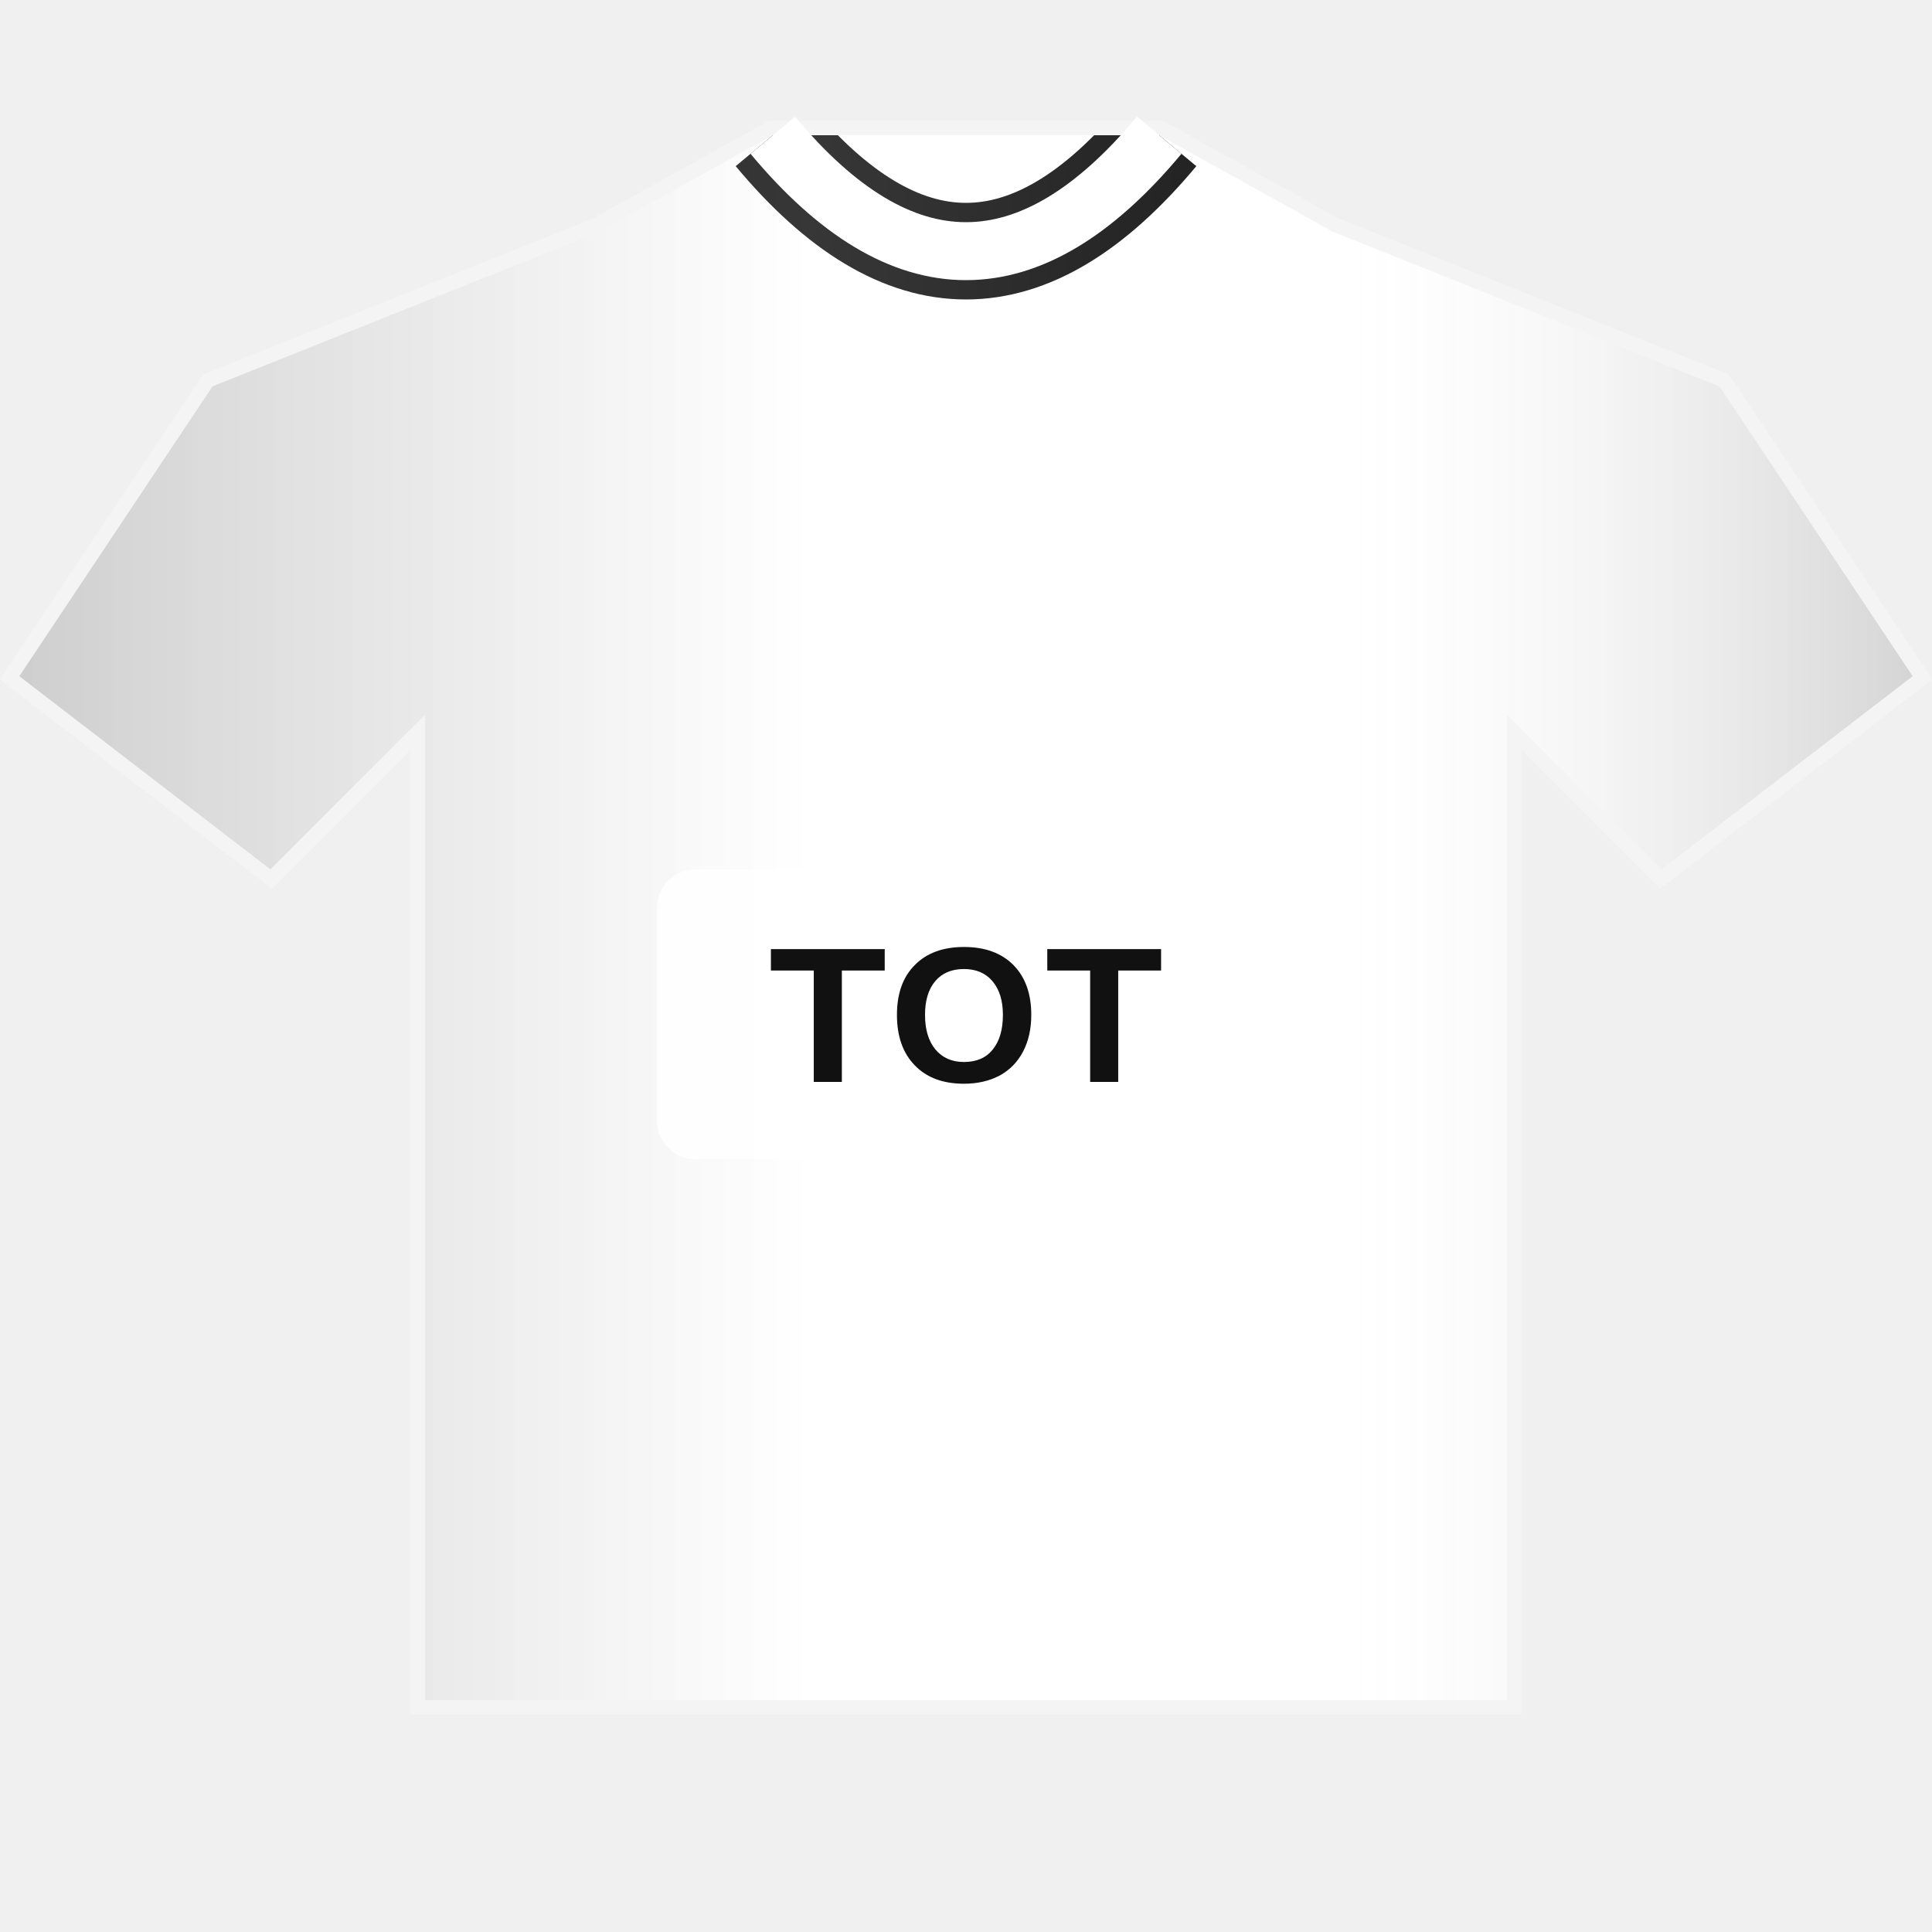
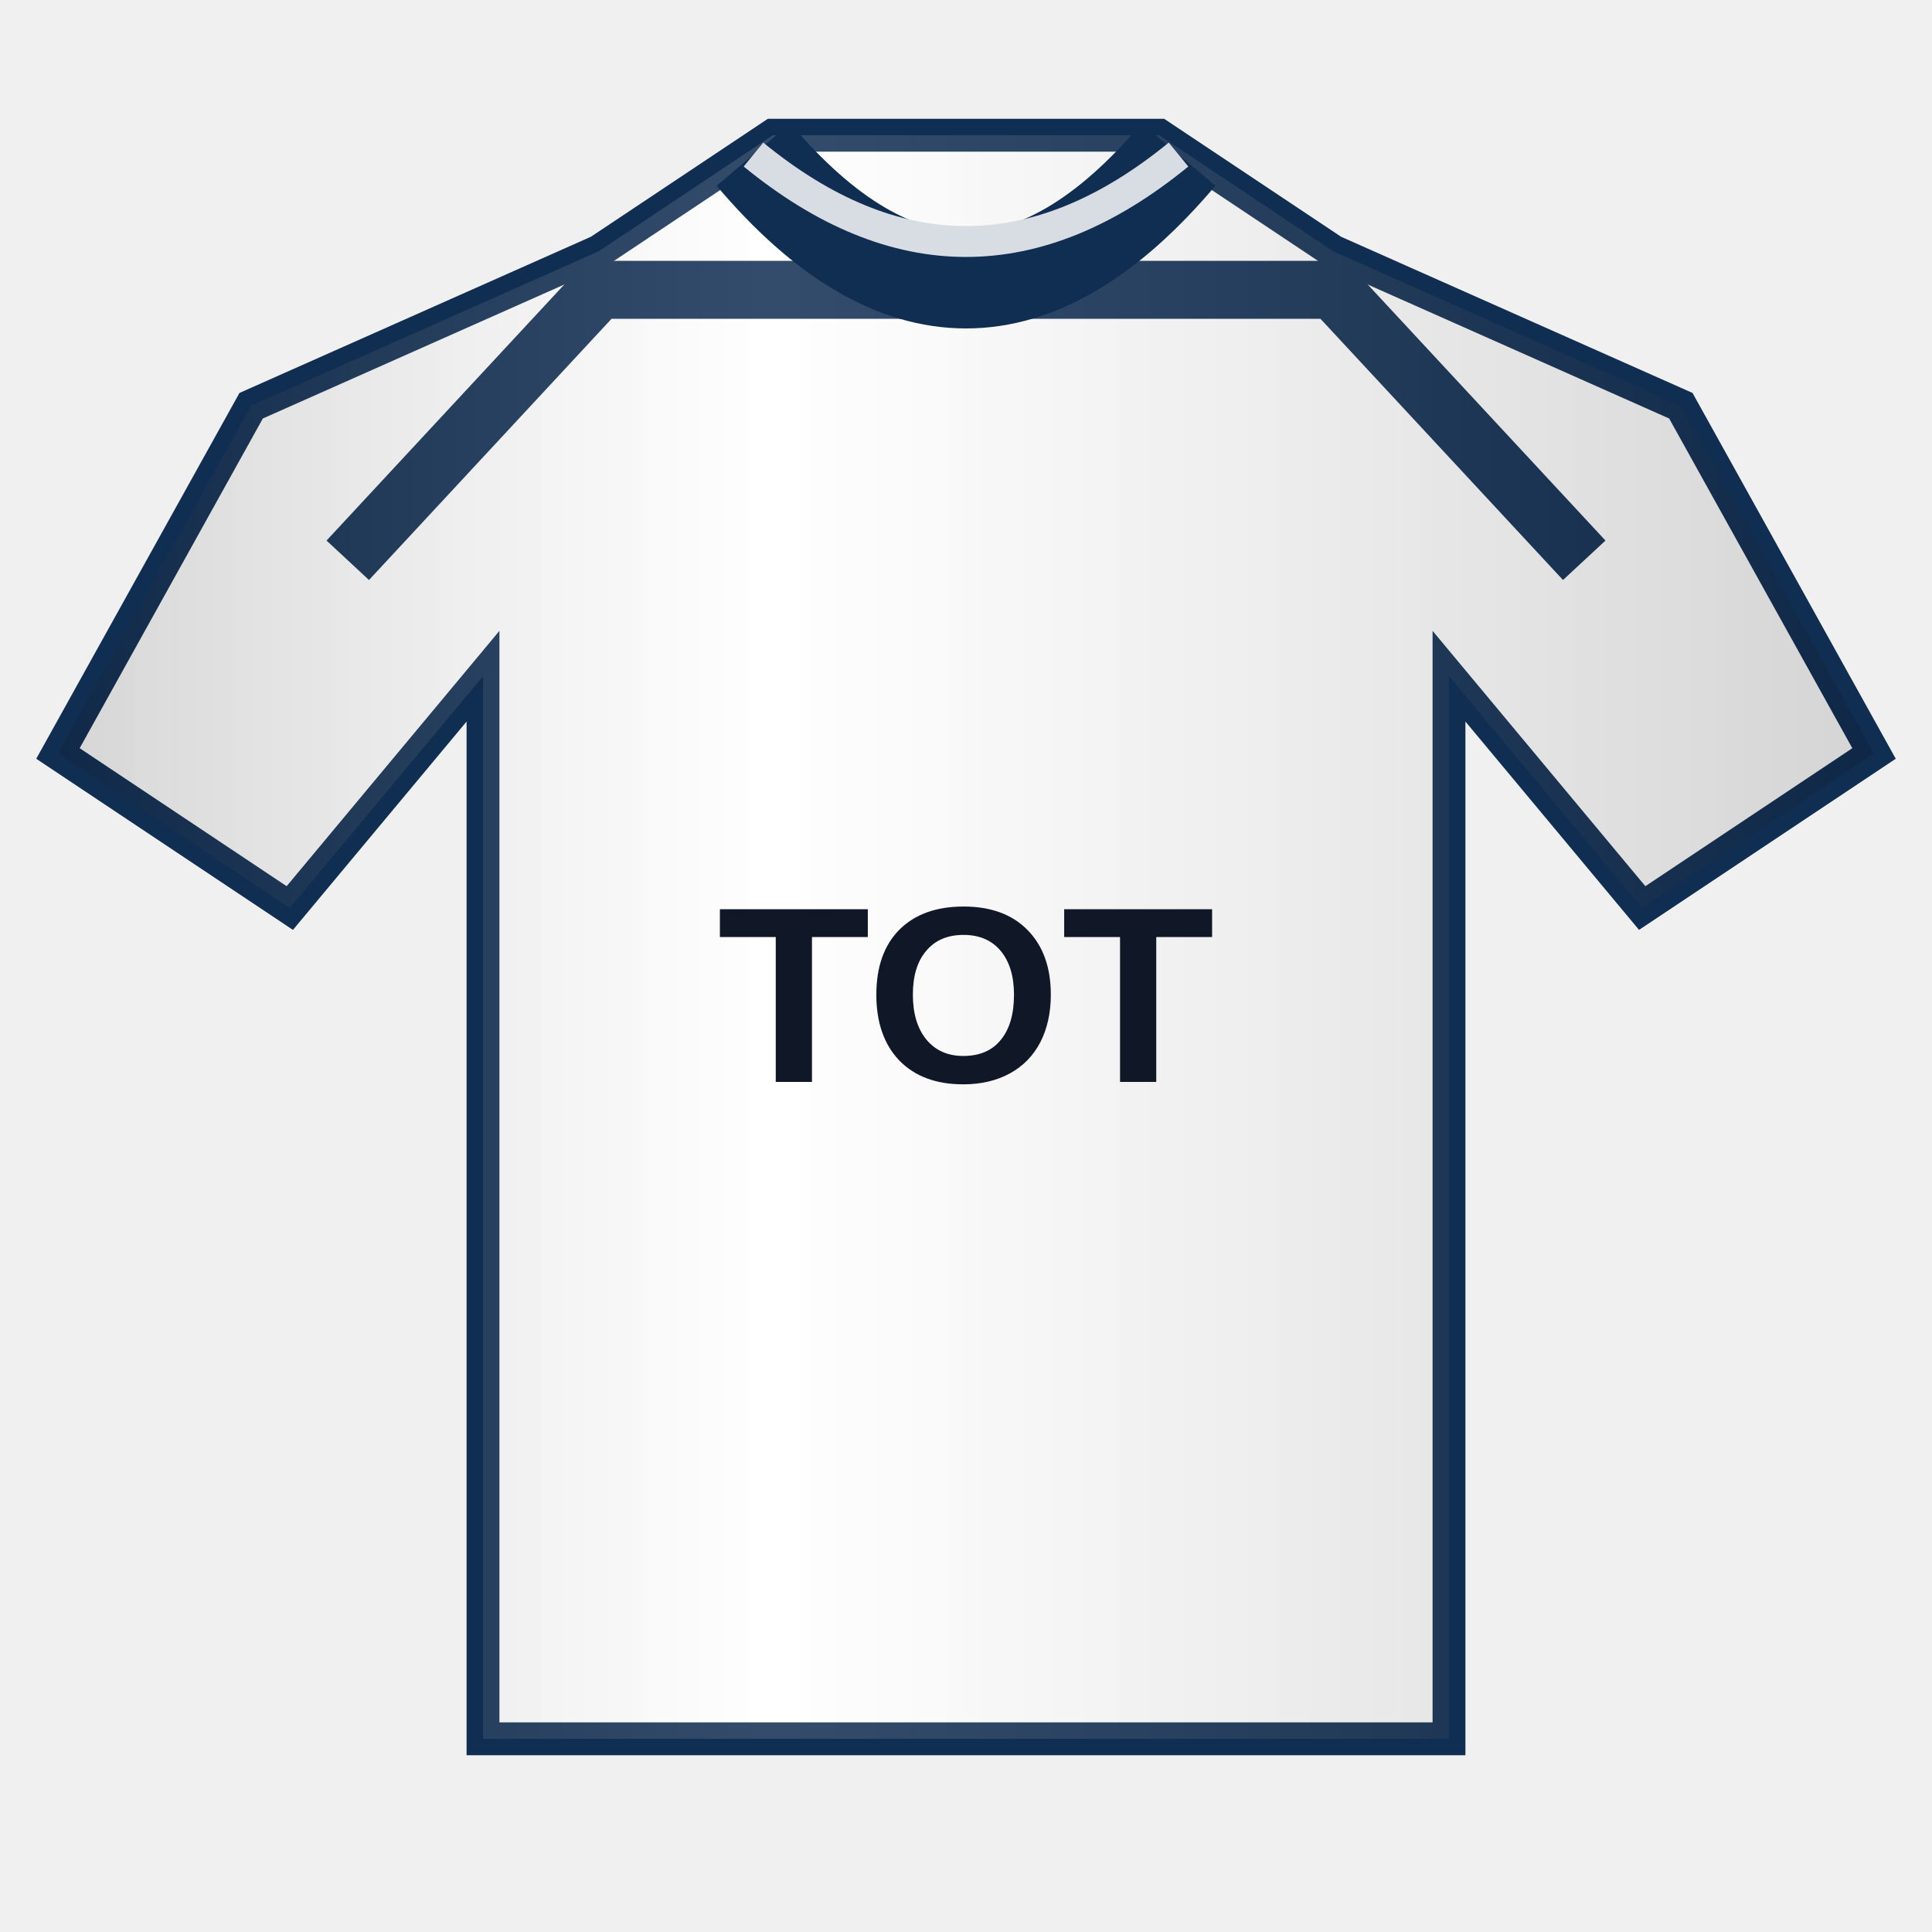
- <svg xmlns="http://www.w3.org/2000/svg" viewBox="0 0 100 100" role="img" aria-labelledby="title">
+ <svg xmlns="http://www.w3.org/2000/svg" viewBox="0 0 100 100">
  <defs>
-     <linearGradient id="shade" x2="1" y2="0">
-       <stop stop-color="#000" stop-opacity=".2" />
-       <stop offset=".42" stop-color="#fff" stop-opacity=".16" />
-       <stop offset=".7" stop-color="#fff" stop-opacity=".04" />
+     <linearGradient id="f">
+       <stop stop-color="#000" stop-opacity=".18" />
+       <stop offset=".4" stop-color="#fff" stop-opacity=".15" />
      <stop offset="1" stop-color="#000" stop-opacity=".18" />
    </linearGradient>
-     <clipPath id="body">
-       <path d="M31 12 40 7h20l9 5 20 8 10 15-13 10-8-8v51H22V37l-8 8L1 35l10-15z" />
+     <clipPath id="b">
+       <path d="M31 13 40 7h20l9 6 18 8 10 18-12 8-10-12v55H25V35L15 47 3 39l10-18z" />
    </clipPath>
  </defs>
-   <path d="M31 12 40 7h20l9 5 20 8 10 15-13 10-8-8v51H22V37l-8 8L1 35l10-15z" fill="#ffffff" stroke="#ffffff" stroke-opacity=".3" stroke-width="1.5" />
-   <g clip-path="url(#body)">
-     <path d="M40 7q10 12 20 0" fill="none" stroke="#111111" stroke-width="5" />
-     <path d="M0 0h100v100H0z" fill="url(#shade)" />
+   <path d="M31 13 40 7h20l9 6 18 8 10 18-12 8-10-12v55H25V35L15 47 3 39l10-18z" fill="#fff" stroke="#102d52" stroke-width="1.7" />
+   <g clip-path="url(#b)">
+     <path d="M18 29 31 15h38l13 14" fill="none" stroke="#102d52" stroke-width="3" />
+     <path d="M0 0h100v100H0z" fill="url(#f)" />
  </g>
-   <path d="M40 7q10 12 20 0" fill="none" stroke="#ffffff" stroke-width="3" />
-   <rect x="34" y="45" width="32" height="15" rx="2" fill="#ffffff" fill-opacity=".82" />
-   <text x="50" y="56" text-anchor="middle" font-family="Arial,sans-serif" font-size="10" font-weight="900" letter-spacing=".3" fill="#111111">TOT</text>
+   <path d="M39 8q11 13 22 0" fill="none" stroke="#102d52" stroke-width="5" />
+   <path d="M39 8q11 9 22 0" fill="none" stroke="#d8dce3" stroke-width="1.6" />
+   <text x="50" y="56" text-anchor="middle" font-family="Arial,sans-serif" font-size="13" font-weight="900" fill="#101827">TOT</text>
</svg>
